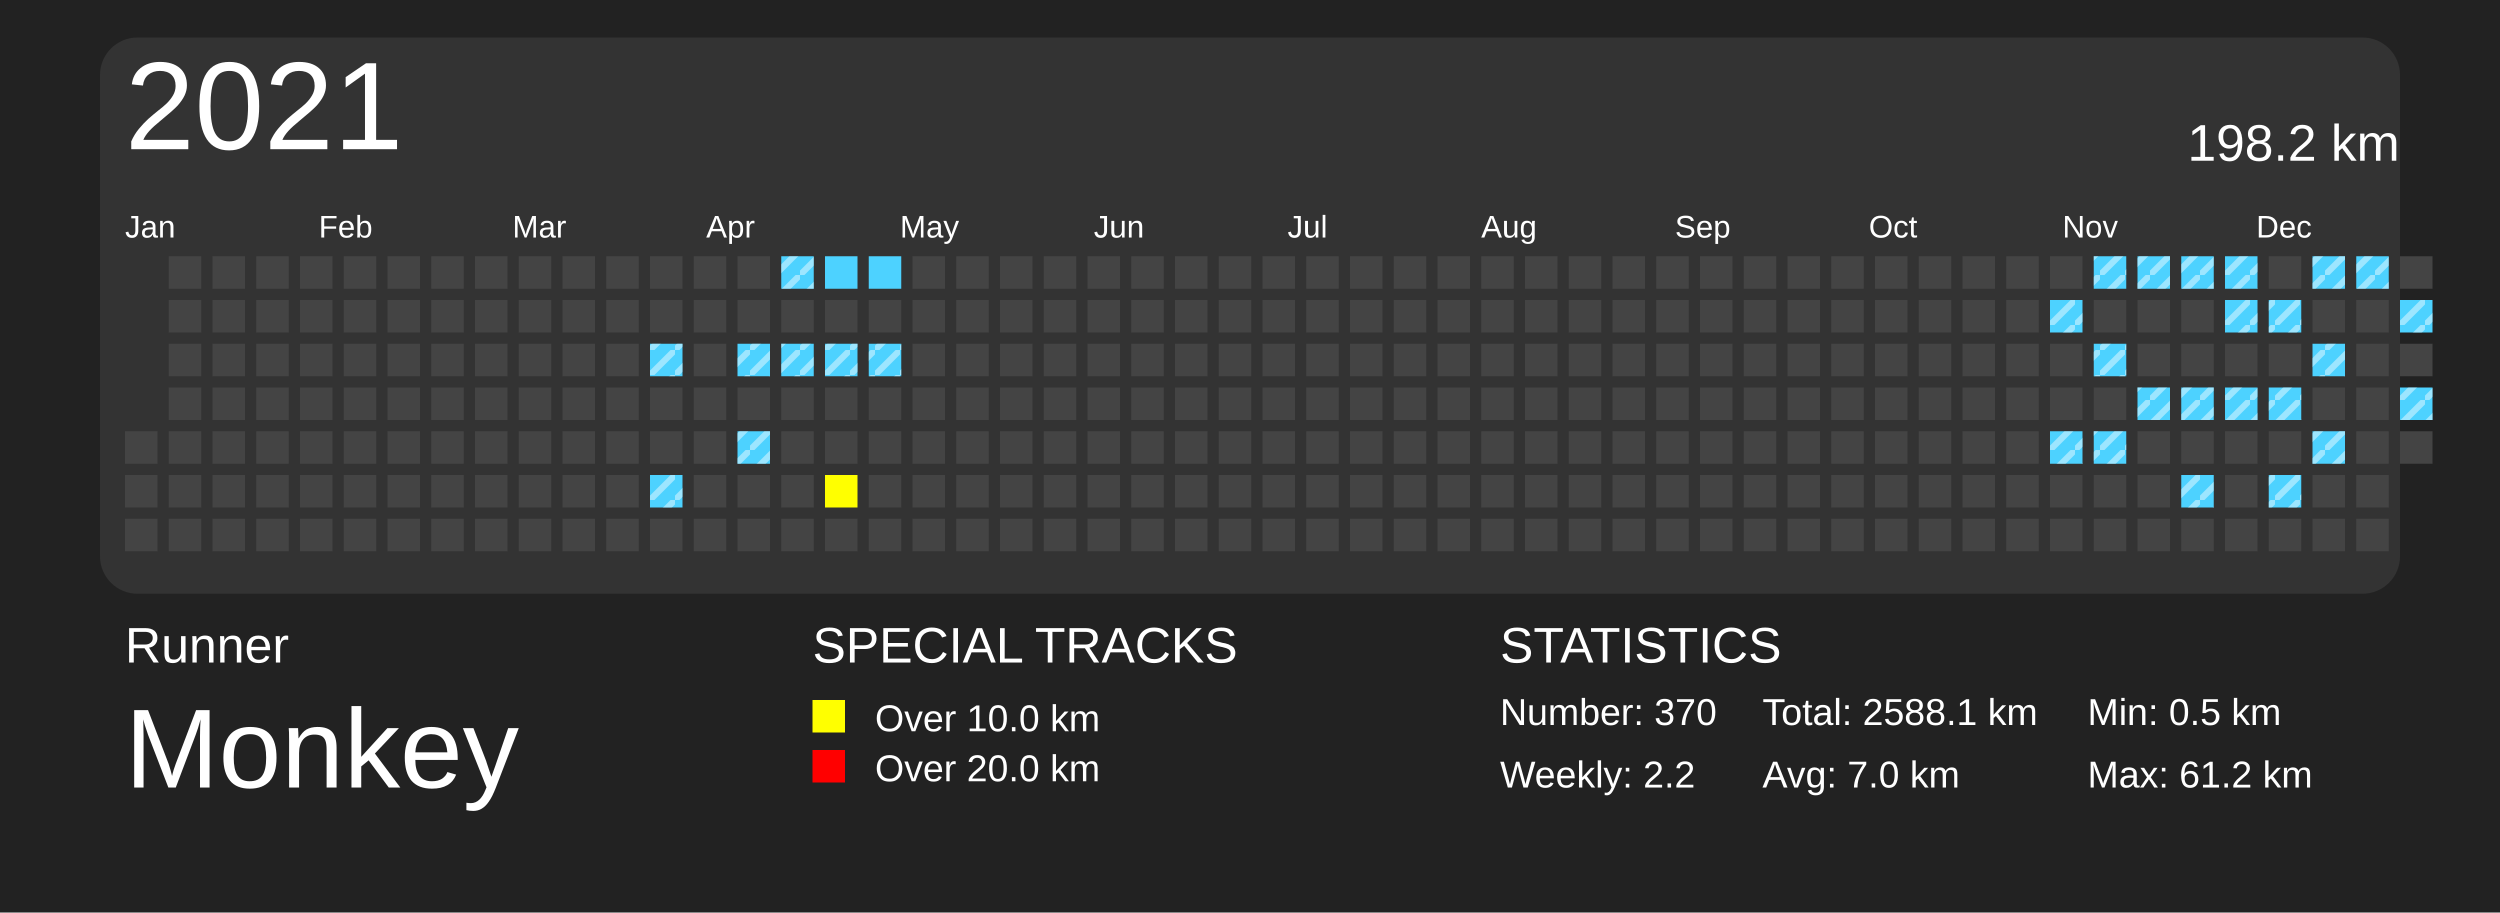
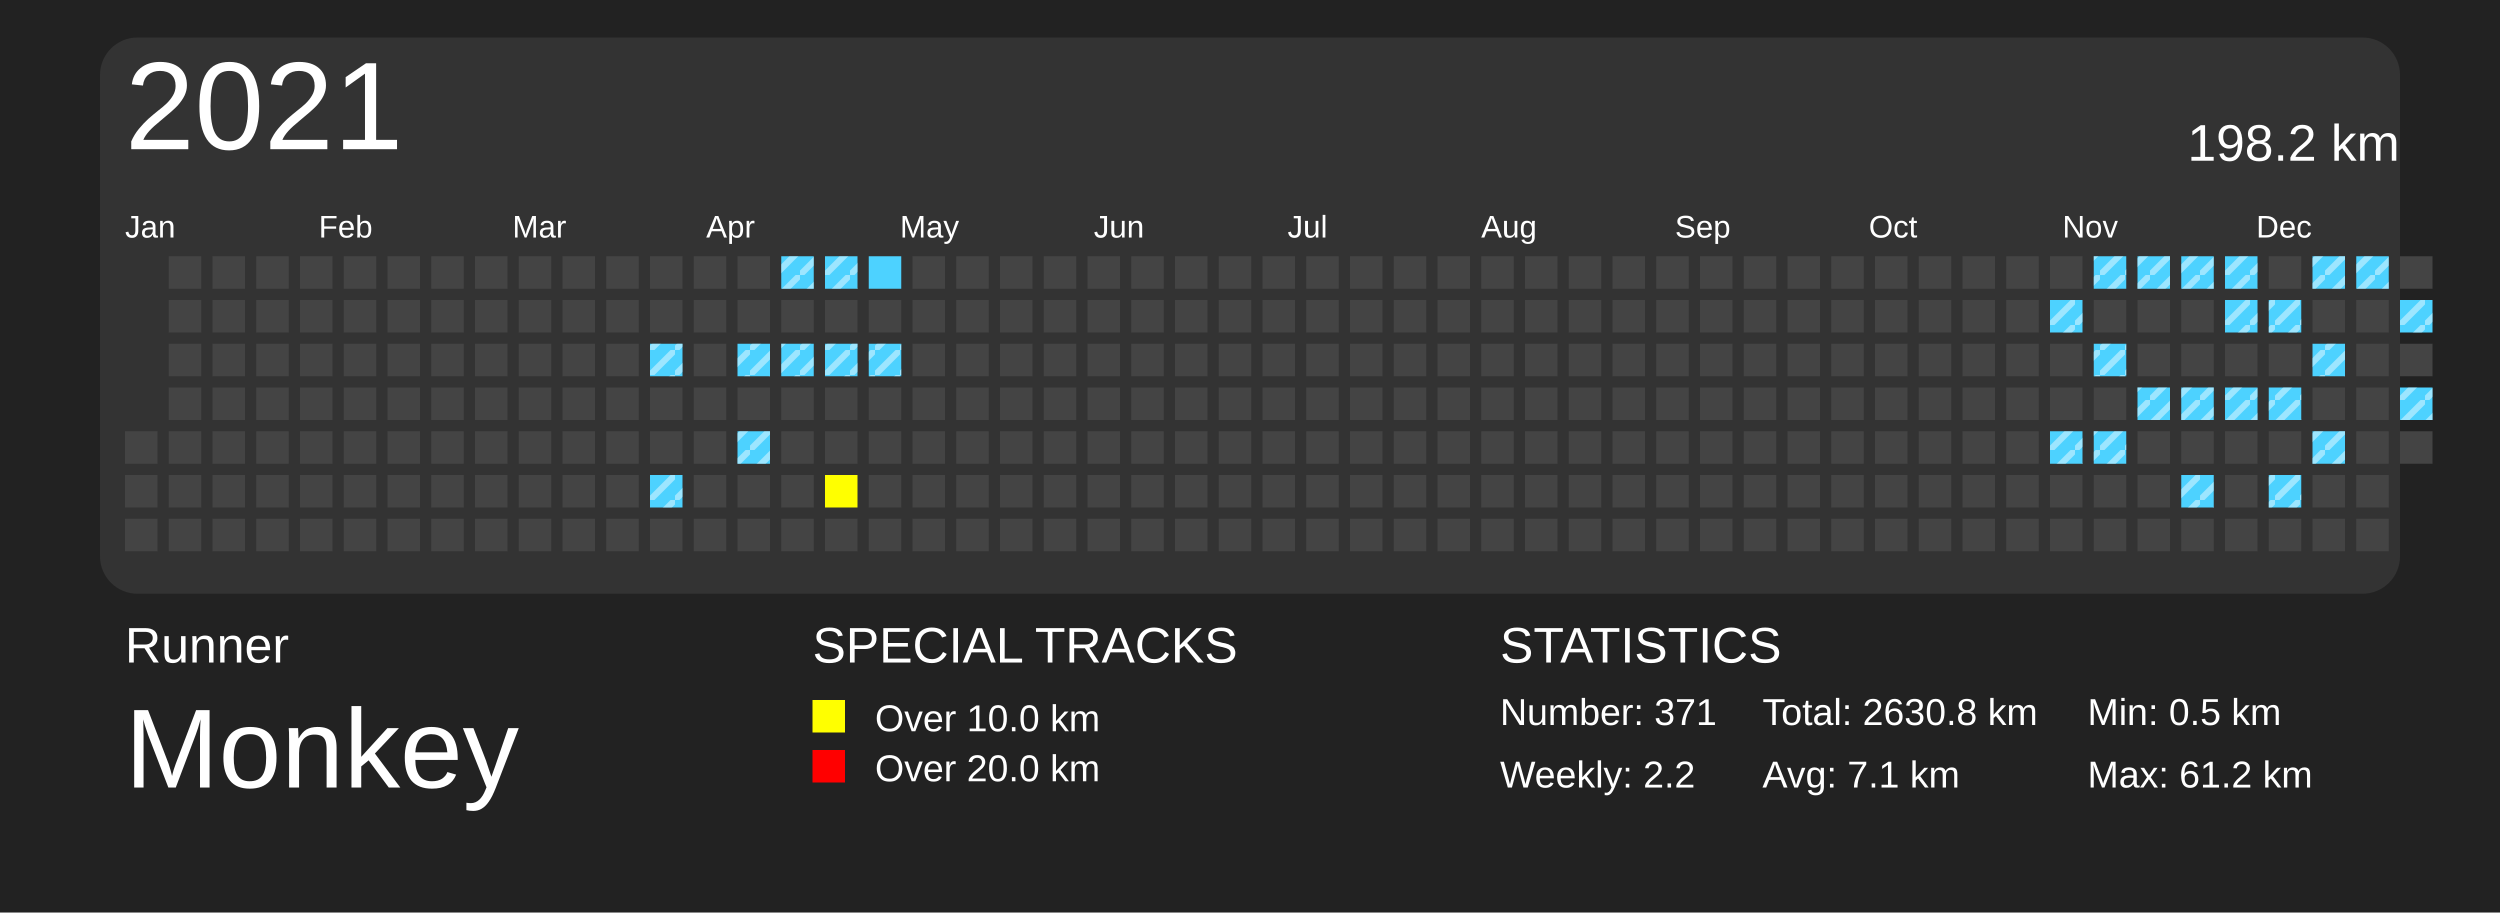
<svg xmlns="http://www.w3.org/2000/svg" baseProfile="full" height="73mm" version="1.1" viewBox="0,0,200,73" width="200mm">
  <defs>
    <pattern height="2" id="indoor-stripe" patternUnits="userSpaceOnUse" width="2">
      <line stroke="white" stroke-opacity="0.45" stroke-width="0.5" x1="0" x2="2" y1="2" y2="0" />
    </pattern>
  </defs>
  <rect fill="#222222" height="73" width="200" x="0" y="0" />
  <text fill="#FFFFFF" style="font-size:4px; font-family:Arial" x="10" y="53">Runner</text>
  <text fill="#FFFFFF" style="font-size:9px; font-family:Arial" x="10" y="63">Monkey</text>
  <text fill="#FFFFFF" style="font-size:4px; font-family:Arial" x="65" y="53">SPECIAL TRACKS</text>
  <rect fill="yellow" height="2.6" width="2.6" x="65" y="56" />
  <text fill="#FFFFFF" style="font-size:3px; font-family:Arial" x="70" y="58.5">Over 10.0 km</text>
  <rect fill="red" height="2.6" width="2.6" x="65" y="60" />
  <text fill="#FFFFFF" style="font-size:3px; font-family:Arial" x="70" y="62.5">Over 20.0 km</text>
  <text fill="#FFFFFF" style="font-size:4px; font-family:Arial" x="120" y="53">STATISTICS</text>
-   <text fill="#FFFFFF" style="font-size:3px; font-family:Arial" x="120" y="58">Number: 370</text>
+   <text fill="#FFFFFF" style="font-size:3px; font-family:Arial" x="120" y="58">Number: 371</text>
  <text fill="#FFFFFF" style="font-size:3px; font-family:Arial" x="120" y="63">Weekly: 2.2</text>
-   <text fill="#FFFFFF" style="font-size:3px; font-family:Arial" x="141" y="58">Total: 2588.1 km</text>
-   <text fill="#FFFFFF" style="font-size:3px; font-family:Arial" x="141" y="63">Avg: 7.0 km</text>
+   <text fill="#FFFFFF" style="font-size:3px; font-family:Arial" x="141" y="58">Total: 2630.8 km</text>
+   <text fill="#FFFFFF" style="font-size:3px; font-family:Arial" x="141" y="63">Avg: 7.1 km</text>
  <text fill="#FFFFFF" style="font-size:3px; font-family:Arial" x="167" y="58">Min: 0.5 km</text>
  <text fill="#FFFFFF" style="font-size:3px; font-family:Arial" x="167" y="63">Max: 61.2 km</text>
  <rect fill="#333" height="44.5" rx="3" ry="3" width="184" x="8" y="3" />
  <text dominant-baseline="hanging" fill="#FFFFFF" style="font-size:10.0px; font-family:Arial;" x="10" y="5">2021</text>
  <text dominant-baseline="hanging" fill="#FFFFFF" style="font-size:4.125px; font-family:Arial;" x="175" y="10">198.2 km</text>
  <text fill="#FFFFFF" style="font-size:2.5px; font-family:Arial" x="10.0" y="19">Jan</text>
  <text fill="#FFFFFF" style="font-size:2.5px; font-family:Arial" x="25.5" y="19">Feb</text>
  <text fill="#FFFFFF" style="font-size:2.5px; font-family:Arial" x="41.0" y="19">Mar</text>
  <text fill="#FFFFFF" style="font-size:2.5px; font-family:Arial" x="56.5" y="19">Apr</text>
  <text fill="#FFFFFF" style="font-size:2.5px; font-family:Arial" x="72.0" y="19">May</text>
  <text fill="#FFFFFF" style="font-size:2.5px; font-family:Arial" x="87.5" y="19">Jun</text>
  <text fill="#FFFFFF" style="font-size:2.5px; font-family:Arial" x="103.0" y="19">Jul</text>
  <text fill="#FFFFFF" style="font-size:2.5px; font-family:Arial" x="118.5" y="19">Aug</text>
  <text fill="#FFFFFF" style="font-size:2.5px; font-family:Arial" x="134.0" y="19">Sep</text>
  <text fill="#FFFFFF" style="font-size:2.5px; font-family:Arial" x="149.5" y="19">Oct</text>
  <text fill="#FFFFFF" style="font-size:2.5px; font-family:Arial" x="165.0" y="19">Nov</text>
  <text fill="#FFFFFF" style="font-size:2.5px; font-family:Arial" x="180.5" y="19">Dec</text>
  <rect fill="#444444" height="2.6" width="2.6" x="10.0" y="34.5" />
  <rect fill="#444444" height="2.6" width="2.6" x="10.0" y="38.0" />
  <rect fill="#444444" height="2.6" width="2.6" x="10.0" y="41.5" />
  <rect fill="#444444" height="2.6" width="2.6" x="13.5" y="20.5" />
  <rect fill="#444444" height="2.6" width="2.6" x="13.5" y="24.0" />
  <rect fill="#444444" height="2.6" width="2.6" x="13.5" y="27.5" />
  <rect fill="#444444" height="2.6" width="2.6" x="13.5" y="31.0" />
  <rect fill="#444444" height="2.6" width="2.6" x="13.5" y="34.5" />
  <rect fill="#444444" height="2.6" width="2.6" x="13.5" y="38.0" />
  <rect fill="#444444" height="2.6" width="2.6" x="13.5" y="41.5" />
  <rect fill="#444444" height="2.6" width="2.6" x="17.0" y="20.5" />
  <rect fill="#444444" height="2.6" width="2.6" x="17.0" y="24.0" />
  <rect fill="#444444" height="2.6" width="2.6" x="17.0" y="27.5" />
  <rect fill="#444444" height="2.6" width="2.6" x="17.0" y="31.0" />
  <rect fill="#444444" height="2.6" width="2.6" x="17.0" y="34.5" />
  <rect fill="#444444" height="2.6" width="2.6" x="17.0" y="38.0" />
  <rect fill="#444444" height="2.6" width="2.6" x="17.0" y="41.5" />
  <rect fill="#444444" height="2.6" width="2.6" x="20.5" y="20.5" />
  <rect fill="#444444" height="2.6" width="2.6" x="20.5" y="24.0" />
  <rect fill="#444444" height="2.6" width="2.6" x="20.5" y="27.5" />
  <rect fill="#444444" height="2.6" width="2.6" x="20.5" y="31.0" />
  <rect fill="#444444" height="2.6" width="2.6" x="20.5" y="34.5" />
  <rect fill="#444444" height="2.6" width="2.6" x="20.5" y="38.0" />
  <rect fill="#444444" height="2.6" width="2.6" x="20.5" y="41.5" />
  <rect fill="#444444" height="2.6" width="2.6" x="24.0" y="20.5" />
  <rect fill="#444444" height="2.6" width="2.6" x="24.0" y="24.0" />
  <rect fill="#444444" height="2.6" width="2.6" x="24.0" y="27.5" />
  <rect fill="#444444" height="2.6" width="2.6" x="24.0" y="31.0" />
  <rect fill="#444444" height="2.6" width="2.6" x="24.0" y="34.5" />
  <rect fill="#444444" height="2.6" width="2.6" x="24.0" y="38.0" />
  <rect fill="#444444" height="2.6" width="2.6" x="24.0" y="41.5" />
  <rect fill="#444444" height="2.6" width="2.6" x="27.5" y="20.5" />
  <rect fill="#444444" height="2.6" width="2.6" x="27.5" y="24.0" />
  <rect fill="#444444" height="2.6" width="2.6" x="27.5" y="27.5" />
  <rect fill="#444444" height="2.6" width="2.6" x="27.5" y="31.0" />
  <rect fill="#444444" height="2.6" width="2.6" x="27.5" y="34.5" />
  <rect fill="#444444" height="2.6" width="2.6" x="27.5" y="38.0" />
  <rect fill="#444444" height="2.6" width="2.6" x="27.5" y="41.5" />
  <rect fill="#444444" height="2.6" width="2.6" x="31.0" y="20.5" />
  <rect fill="#444444" height="2.6" width="2.6" x="31.0" y="24.0" />
  <rect fill="#444444" height="2.6" width="2.6" x="31.0" y="27.5" />
  <rect fill="#444444" height="2.6" width="2.6" x="31.0" y="31.0" />
  <rect fill="#444444" height="2.6" width="2.6" x="31.0" y="34.5" />
  <rect fill="#444444" height="2.6" width="2.6" x="31.0" y="38.0" />
  <rect fill="#444444" height="2.6" width="2.6" x="31.0" y="41.5" />
  <rect fill="#444444" height="2.6" width="2.6" x="34.5" y="20.5" />
  <rect fill="#444444" height="2.6" width="2.6" x="34.5" y="24.0" />
  <rect fill="#444444" height="2.6" width="2.6" x="34.5" y="27.5" />
  <rect fill="#444444" height="2.6" width="2.6" x="34.5" y="31.0" />
  <rect fill="#444444" height="2.6" width="2.6" x="34.5" y="34.5" />
  <rect fill="#444444" height="2.6" width="2.6" x="34.5" y="38.0" />
  <rect fill="#444444" height="2.6" width="2.6" x="34.5" y="41.5" />
  <rect fill="#444444" height="2.6" width="2.6" x="38.0" y="20.5" />
  <rect fill="#444444" height="2.6" width="2.6" x="38.0" y="24.0" />
  <rect fill="#444444" height="2.6" width="2.6" x="38.0" y="27.5" />
  <rect fill="#444444" height="2.6" width="2.6" x="38.0" y="31.0" />
  <rect fill="#444444" height="2.6" width="2.6" x="38.0" y="34.5" />
  <rect fill="#444444" height="2.6" width="2.6" x="38.0" y="38.0" />
  <rect fill="#444444" height="2.6" width="2.6" x="38.0" y="41.5" />
  <rect fill="#444444" height="2.6" width="2.6" x="41.5" y="20.5" />
  <rect fill="#444444" height="2.6" width="2.6" x="41.5" y="24.0" />
  <rect fill="#444444" height="2.6" width="2.6" x="41.5" y="27.5" />
  <rect fill="#444444" height="2.6" width="2.6" x="41.5" y="31.0" />
  <rect fill="#444444" height="2.6" width="2.6" x="41.5" y="34.5" />
  <rect fill="#444444" height="2.6" width="2.6" x="41.5" y="38.0" />
  <rect fill="#444444" height="2.6" width="2.6" x="41.5" y="41.5" />
  <rect fill="#444444" height="2.6" width="2.6" x="45.0" y="20.5" />
  <rect fill="#444444" height="2.6" width="2.6" x="45.0" y="24.0" />
  <rect fill="#444444" height="2.6" width="2.6" x="45.0" y="27.5" />
  <rect fill="#444444" height="2.6" width="2.6" x="45.0" y="31.0" />
  <rect fill="#444444" height="2.6" width="2.6" x="45.0" y="34.5" />
  <rect fill="#444444" height="2.6" width="2.6" x="45.0" y="38.0" />
  <rect fill="#444444" height="2.6" width="2.6" x="45.0" y="41.5" />
  <rect fill="#444444" height="2.6" width="2.6" x="48.5" y="20.5" />
  <rect fill="#444444" height="2.6" width="2.6" x="48.5" y="24.0" />
  <rect fill="#444444" height="2.6" width="2.6" x="48.5" y="27.5" />
  <rect fill="#444444" height="2.6" width="2.6" x="48.5" y="31.0" />
  <rect fill="#444444" height="2.6" width="2.6" x="48.5" y="34.5" />
  <rect fill="#444444" height="2.6" width="2.6" x="48.5" y="38.0" />
  <rect fill="#444444" height="2.6" width="2.6" x="48.5" y="41.5" />
  <rect fill="#444444" height="2.6" width="2.6" x="52.0" y="20.5" />
  <rect fill="#444444" height="2.6" width="2.6" x="52.0" y="24.0" />
  <rect fill="#4DD2FF" height="2.6" width="2.6" x="52.0" y="27.5" />
  <rect fill="url(#indoor-stripe)" height="2.6" style="pointer-events: none;" width="2.6" x="52.0" y="27.5" />
  <rect fill="#444444" height="2.6" width="2.6" x="52.0" y="31.0" />
  <rect fill="#444444" height="2.6" width="2.6" x="52.0" y="34.5" />
  <rect fill="#4DD2FF" height="2.6" width="2.6" x="52.0" y="38.0" />
  <rect fill="url(#indoor-stripe)" height="2.6" style="pointer-events: none;" width="2.6" x="52.0" y="38.0" />
  <rect fill="#444444" height="2.6" width="2.6" x="52.0" y="41.5" />
  <rect fill="#444444" height="2.6" width="2.6" x="55.5" y="20.5" />
  <rect fill="#444444" height="2.6" width="2.6" x="55.5" y="24.0" />
  <rect fill="#444444" height="2.6" width="2.6" x="55.5" y="27.5" />
  <rect fill="#444444" height="2.6" width="2.6" x="55.5" y="31.0" />
  <rect fill="#444444" height="2.6" width="2.6" x="55.5" y="34.5" />
  <rect fill="#444444" height="2.6" width="2.6" x="55.5" y="38.0" />
  <rect fill="#444444" height="2.6" width="2.6" x="55.5" y="41.5" />
  <rect fill="#444444" height="2.6" width="2.6" x="59.0" y="20.5" />
  <rect fill="#444444" height="2.6" width="2.6" x="59.0" y="24.0" />
  <rect fill="#4DD2FF" height="2.6" width="2.6" x="59.0" y="27.5" />
  <rect fill="url(#indoor-stripe)" height="2.6" style="pointer-events: none;" width="2.6" x="59.0" y="27.5" />
  <rect fill="#444444" height="2.6" width="2.6" x="59.0" y="31.0" />
  <rect fill="#4DD2FF" height="2.6" width="2.6" x="59.0" y="34.5" />
  <rect fill="url(#indoor-stripe)" height="2.6" style="pointer-events: none;" width="2.6" x="59.0" y="34.5" />
  <rect fill="#444444" height="2.6" width="2.6" x="59.0" y="38.0" />
  <rect fill="#444444" height="2.6" width="2.6" x="59.0" y="41.5" />
  <rect fill="#4DD2FF" height="2.6" width="2.6" x="62.5" y="20.5" />
  <rect fill="url(#indoor-stripe)" height="2.6" style="pointer-events: none;" width="2.6" x="62.5" y="20.5" />
  <rect fill="#444444" height="2.6" width="2.6" x="62.5" y="24.0" />
  <rect fill="#4DD2FF" height="2.6" width="2.6" x="62.5" y="27.5" />
  <rect fill="url(#indoor-stripe)" height="2.6" style="pointer-events: none;" width="2.6" x="62.5" y="27.5" />
  <rect fill="#444444" height="2.6" width="2.6" x="62.5" y="31.0" />
  <rect fill="#444444" height="2.6" width="2.6" x="62.5" y="34.5" />
  <rect fill="#444444" height="2.6" width="2.6" x="62.5" y="38.0" />
  <rect fill="#444444" height="2.6" width="2.6" x="62.5" y="41.5" />
  <rect fill="#4DD2FF" height="2.6" width="2.6" x="66.0" y="20.5" />
+   <rect fill="url(#indoor-stripe)" height="2.6" style="pointer-events: none;" width="2.6" x="66.0" y="20.5" />
  <rect fill="#444444" height="2.6" width="2.6" x="66.0" y="24.0" />
  <rect fill="#4DD2FF" height="2.6" width="2.6" x="66.0" y="27.5" />
  <rect fill="url(#indoor-stripe)" height="2.6" style="pointer-events: none;" width="2.6" x="66.0" y="27.5" />
  <rect fill="#444444" height="2.6" width="2.6" x="66.0" y="31.0" />
  <rect fill="#444444" height="2.6" width="2.6" x="66.0" y="34.5" />
  <rect fill="yellow" height="2.6" width="2.6" x="66.0" y="38.0" />
  <rect fill="#444444" height="2.6" width="2.6" x="66.0" y="41.5" />
  <rect fill="#4DD2FF" height="2.6" width="2.6" x="69.5" y="20.5" />
  <rect fill="#444444" height="2.6" width="2.6" x="69.5" y="24.0" />
  <rect fill="#4DD2FF" height="2.6" width="2.6" x="69.5" y="27.5" />
  <rect fill="url(#indoor-stripe)" height="2.6" style="pointer-events: none;" width="2.6" x="69.5" y="27.5" />
  <rect fill="#444444" height="2.6" width="2.6" x="69.5" y="31.0" />
  <rect fill="#444444" height="2.6" width="2.6" x="69.5" y="34.5" />
  <rect fill="#444444" height="2.6" width="2.6" x="69.5" y="38.0" />
  <rect fill="#444444" height="2.6" width="2.6" x="69.5" y="41.5" />
  <rect fill="#444444" height="2.6" width="2.6" x="73.0" y="20.5" />
  <rect fill="#444444" height="2.6" width="2.6" x="73.0" y="24.0" />
  <rect fill="#444444" height="2.6" width="2.6" x="73.0" y="27.5" />
  <rect fill="#444444" height="2.6" width="2.6" x="73.0" y="31.0" />
  <rect fill="#444444" height="2.6" width="2.6" x="73.0" y="34.5" />
  <rect fill="#444444" height="2.6" width="2.6" x="73.0" y="38.0" />
  <rect fill="#444444" height="2.6" width="2.6" x="73.0" y="41.5" />
  <rect fill="#444444" height="2.6" width="2.6" x="76.5" y="20.5" />
  <rect fill="#444444" height="2.6" width="2.6" x="76.5" y="24.0" />
  <rect fill="#444444" height="2.6" width="2.6" x="76.5" y="27.5" />
  <rect fill="#444444" height="2.6" width="2.6" x="76.5" y="31.0" />
  <rect fill="#444444" height="2.6" width="2.6" x="76.5" y="34.5" />
  <rect fill="#444444" height="2.6" width="2.6" x="76.5" y="38.0" />
  <rect fill="#444444" height="2.6" width="2.6" x="76.5" y="41.5" />
  <rect fill="#444444" height="2.6" width="2.6" x="80.0" y="20.5" />
  <rect fill="#444444" height="2.6" width="2.6" x="80.0" y="24.0" />
  <rect fill="#444444" height="2.6" width="2.6" x="80.0" y="27.5" />
  <rect fill="#444444" height="2.6" width="2.6" x="80.0" y="31.0" />
  <rect fill="#444444" height="2.6" width="2.6" x="80.0" y="34.5" />
  <rect fill="#444444" height="2.6" width="2.6" x="80.0" y="38.0" />
  <rect fill="#444444" height="2.6" width="2.6" x="80.0" y="41.5" />
  <rect fill="#444444" height="2.6" width="2.6" x="83.5" y="20.5" />
  <rect fill="#444444" height="2.6" width="2.6" x="83.5" y="24.0" />
  <rect fill="#444444" height="2.6" width="2.6" x="83.5" y="27.5" />
  <rect fill="#444444" height="2.6" width="2.6" x="83.5" y="31.0" />
  <rect fill="#444444" height="2.6" width="2.6" x="83.5" y="34.5" />
  <rect fill="#444444" height="2.6" width="2.6" x="83.5" y="38.0" />
  <rect fill="#444444" height="2.6" width="2.6" x="83.5" y="41.5" />
  <rect fill="#444444" height="2.6" width="2.6" x="87.0" y="20.5" />
  <rect fill="#444444" height="2.6" width="2.6" x="87.0" y="24.0" />
  <rect fill="#444444" height="2.6" width="2.6" x="87.0" y="27.5" />
  <rect fill="#444444" height="2.6" width="2.6" x="87.0" y="31.0" />
  <rect fill="#444444" height="2.6" width="2.6" x="87.0" y="34.5" />
  <rect fill="#444444" height="2.6" width="2.6" x="87.0" y="38.0" />
  <rect fill="#444444" height="2.6" width="2.6" x="87.0" y="41.5" />
  <rect fill="#444444" height="2.6" width="2.6" x="90.5" y="20.5" />
  <rect fill="#444444" height="2.6" width="2.6" x="90.5" y="24.0" />
  <rect fill="#444444" height="2.6" width="2.6" x="90.5" y="27.5" />
  <rect fill="#444444" height="2.6" width="2.6" x="90.5" y="31.0" />
  <rect fill="#444444" height="2.6" width="2.6" x="90.5" y="34.5" />
  <rect fill="#444444" height="2.6" width="2.6" x="90.5" y="38.0" />
  <rect fill="#444444" height="2.6" width="2.6" x="90.5" y="41.5" />
  <rect fill="#444444" height="2.6" width="2.6" x="94.0" y="20.5" />
  <rect fill="#444444" height="2.6" width="2.6" x="94.0" y="24.0" />
  <rect fill="#444444" height="2.6" width="2.6" x="94.0" y="27.5" />
  <rect fill="#444444" height="2.6" width="2.6" x="94.0" y="31.0" />
  <rect fill="#444444" height="2.6" width="2.6" x="94.0" y="34.5" />
  <rect fill="#444444" height="2.6" width="2.6" x="94.0" y="38.0" />
  <rect fill="#444444" height="2.6" width="2.6" x="94.0" y="41.5" />
  <rect fill="#444444" height="2.6" width="2.6" x="97.5" y="20.5" />
  <rect fill="#444444" height="2.6" width="2.6" x="97.5" y="24.0" />
  <rect fill="#444444" height="2.6" width="2.6" x="97.5" y="27.5" />
  <rect fill="#444444" height="2.6" width="2.6" x="97.5" y="31.0" />
  <rect fill="#444444" height="2.6" width="2.6" x="97.5" y="34.5" />
  <rect fill="#444444" height="2.6" width="2.6" x="97.5" y="38.0" />
  <rect fill="#444444" height="2.6" width="2.6" x="97.5" y="41.5" />
  <rect fill="#444444" height="2.6" width="2.6" x="101.0" y="20.5" />
  <rect fill="#444444" height="2.6" width="2.6" x="101.0" y="24.0" />
  <rect fill="#444444" height="2.6" width="2.6" x="101.0" y="27.5" />
  <rect fill="#444444" height="2.6" width="2.6" x="101.0" y="31.0" />
  <rect fill="#444444" height="2.6" width="2.6" x="101.0" y="34.5" />
  <rect fill="#444444" height="2.6" width="2.6" x="101.0" y="38.0" />
  <rect fill="#444444" height="2.6" width="2.6" x="101.0" y="41.5" />
  <rect fill="#444444" height="2.6" width="2.6" x="104.5" y="20.5" />
  <rect fill="#444444" height="2.6" width="2.6" x="104.5" y="24.0" />
  <rect fill="#444444" height="2.6" width="2.6" x="104.5" y="27.5" />
  <rect fill="#444444" height="2.6" width="2.6" x="104.5" y="31.0" />
  <rect fill="#444444" height="2.6" width="2.6" x="104.5" y="34.5" />
  <rect fill="#444444" height="2.6" width="2.6" x="104.5" y="38.0" />
  <rect fill="#444444" height="2.6" width="2.6" x="104.5" y="41.5" />
  <rect fill="#444444" height="2.6" width="2.6" x="108.0" y="20.5" />
  <rect fill="#444444" height="2.6" width="2.6" x="108.0" y="24.0" />
  <rect fill="#444444" height="2.6" width="2.6" x="108.0" y="27.5" />
  <rect fill="#444444" height="2.6" width="2.6" x="108.0" y="31.0" />
  <rect fill="#444444" height="2.6" width="2.6" x="108.0" y="34.5" />
  <rect fill="#444444" height="2.6" width="2.6" x="108.0" y="38.0" />
  <rect fill="#444444" height="2.6" width="2.6" x="108.0" y="41.5" />
  <rect fill="#444444" height="2.6" width="2.6" x="111.5" y="20.5" />
  <rect fill="#444444" height="2.6" width="2.6" x="111.5" y="24.0" />
  <rect fill="#444444" height="2.6" width="2.6" x="111.5" y="27.5" />
  <rect fill="#444444" height="2.6" width="2.6" x="111.5" y="31.0" />
  <rect fill="#444444" height="2.6" width="2.6" x="111.5" y="34.5" />
  <rect fill="#444444" height="2.6" width="2.6" x="111.5" y="38.0" />
  <rect fill="#444444" height="2.6" width="2.6" x="111.5" y="41.5" />
  <rect fill="#444444" height="2.6" width="2.6" x="115.0" y="20.5" />
  <rect fill="#444444" height="2.6" width="2.6" x="115.0" y="24.0" />
  <rect fill="#444444" height="2.6" width="2.6" x="115.0" y="27.5" />
  <rect fill="#444444" height="2.6" width="2.6" x="115.0" y="31.0" />
  <rect fill="#444444" height="2.6" width="2.6" x="115.0" y="34.5" />
  <rect fill="#444444" height="2.6" width="2.6" x="115.0" y="38.0" />
  <rect fill="#444444" height="2.6" width="2.6" x="115.0" y="41.5" />
  <rect fill="#444444" height="2.6" width="2.6" x="118.5" y="20.5" />
  <rect fill="#444444" height="2.6" width="2.6" x="118.5" y="24.0" />
  <rect fill="#444444" height="2.6" width="2.6" x="118.5" y="27.5" />
  <rect fill="#444444" height="2.6" width="2.6" x="118.5" y="31.0" />
  <rect fill="#444444" height="2.6" width="2.6" x="118.5" y="34.5" />
  <rect fill="#444444" height="2.6" width="2.6" x="118.5" y="38.0" />
  <rect fill="#444444" height="2.6" width="2.6" x="118.5" y="41.5" />
  <rect fill="#444444" height="2.6" width="2.6" x="122.0" y="20.5" />
  <rect fill="#444444" height="2.6" width="2.6" x="122.0" y="24.0" />
  <rect fill="#444444" height="2.6" width="2.6" x="122.0" y="27.5" />
  <rect fill="#444444" height="2.6" width="2.6" x="122.0" y="31.0" />
  <rect fill="#444444" height="2.6" width="2.6" x="122.0" y="34.5" />
  <rect fill="#444444" height="2.6" width="2.6" x="122.0" y="38.0" />
  <rect fill="#444444" height="2.6" width="2.6" x="122.0" y="41.5" />
  <rect fill="#444444" height="2.6" width="2.6" x="125.5" y="20.5" />
  <rect fill="#444444" height="2.6" width="2.6" x="125.5" y="24.0" />
  <rect fill="#444444" height="2.6" width="2.6" x="125.5" y="27.5" />
  <rect fill="#444444" height="2.6" width="2.6" x="125.5" y="31.0" />
  <rect fill="#444444" height="2.6" width="2.6" x="125.5" y="34.5" />
  <rect fill="#444444" height="2.6" width="2.6" x="125.5" y="38.0" />
  <rect fill="#444444" height="2.6" width="2.6" x="125.5" y="41.5" />
  <rect fill="#444444" height="2.6" width="2.6" x="129.0" y="20.5" />
  <rect fill="#444444" height="2.6" width="2.6" x="129.0" y="24.0" />
  <rect fill="#444444" height="2.6" width="2.6" x="129.0" y="27.5" />
  <rect fill="#444444" height="2.6" width="2.6" x="129.0" y="31.0" />
  <rect fill="#444444" height="2.6" width="2.6" x="129.0" y="34.5" />
  <rect fill="#444444" height="2.6" width="2.6" x="129.0" y="38.0" />
  <rect fill="#444444" height="2.6" width="2.6" x="129.0" y="41.5" />
  <rect fill="#444444" height="2.6" width="2.6" x="132.5" y="20.5" />
  <rect fill="#444444" height="2.6" width="2.6" x="132.5" y="24.0" />
  <rect fill="#444444" height="2.6" width="2.6" x="132.5" y="27.5" />
  <rect fill="#444444" height="2.6" width="2.6" x="132.5" y="31.0" />
  <rect fill="#444444" height="2.6" width="2.6" x="132.5" y="34.5" />
  <rect fill="#444444" height="2.6" width="2.6" x="132.5" y="38.0" />
  <rect fill="#444444" height="2.6" width="2.6" x="132.5" y="41.5" />
  <rect fill="#444444" height="2.6" width="2.6" x="136.0" y="20.5" />
  <rect fill="#444444" height="2.6" width="2.6" x="136.0" y="24.0" />
  <rect fill="#444444" height="2.6" width="2.6" x="136.0" y="27.5" />
  <rect fill="#444444" height="2.6" width="2.6" x="136.0" y="31.0" />
  <rect fill="#444444" height="2.6" width="2.6" x="136.0" y="34.5" />
  <rect fill="#444444" height="2.6" width="2.6" x="136.0" y="38.0" />
  <rect fill="#444444" height="2.6" width="2.6" x="136.0" y="41.5" />
  <rect fill="#444444" height="2.6" width="2.6" x="139.5" y="20.5" />
  <rect fill="#444444" height="2.6" width="2.6" x="139.5" y="24.0" />
  <rect fill="#444444" height="2.6" width="2.6" x="139.5" y="27.5" />
  <rect fill="#444444" height="2.6" width="2.6" x="139.5" y="31.0" />
  <rect fill="#444444" height="2.6" width="2.6" x="139.5" y="34.5" />
  <rect fill="#444444" height="2.6" width="2.6" x="139.5" y="38.0" />
  <rect fill="#444444" height="2.6" width="2.6" x="139.5" y="41.5" />
  <rect fill="#444444" height="2.6" width="2.6" x="143.0" y="20.5" />
  <rect fill="#444444" height="2.6" width="2.6" x="143.0" y="24.0" />
  <rect fill="#444444" height="2.6" width="2.6" x="143.0" y="27.5" />
  <rect fill="#444444" height="2.6" width="2.6" x="143.0" y="31.0" />
  <rect fill="#444444" height="2.6" width="2.6" x="143.0" y="34.5" />
  <rect fill="#444444" height="2.6" width="2.6" x="143.0" y="38.0" />
  <rect fill="#444444" height="2.6" width="2.6" x="143.0" y="41.5" />
  <rect fill="#444444" height="2.6" width="2.6" x="146.5" y="20.5" />
  <rect fill="#444444" height="2.6" width="2.6" x="146.5" y="24.0" />
  <rect fill="#444444" height="2.6" width="2.6" x="146.5" y="27.5" />
  <rect fill="#444444" height="2.6" width="2.6" x="146.5" y="31.0" />
  <rect fill="#444444" height="2.6" width="2.6" x="146.5" y="34.5" />
  <rect fill="#444444" height="2.6" width="2.6" x="146.5" y="38.0" />
  <rect fill="#444444" height="2.6" width="2.6" x="146.5" y="41.5" />
  <rect fill="#444444" height="2.6" width="2.6" x="150.0" y="20.5" />
  <rect fill="#444444" height="2.6" width="2.6" x="150.0" y="24.0" />
  <rect fill="#444444" height="2.6" width="2.6" x="150.0" y="27.5" />
  <rect fill="#444444" height="2.6" width="2.6" x="150.0" y="31.0" />
  <rect fill="#444444" height="2.6" width="2.6" x="150.0" y="34.5" />
  <rect fill="#444444" height="2.6" width="2.6" x="150.0" y="38.0" />
  <rect fill="#444444" height="2.6" width="2.6" x="150.0" y="41.5" />
  <rect fill="#444444" height="2.6" width="2.6" x="153.5" y="20.5" />
  <rect fill="#444444" height="2.6" width="2.6" x="153.5" y="24.0" />
  <rect fill="#444444" height="2.6" width="2.6" x="153.5" y="27.5" />
  <rect fill="#444444" height="2.6" width="2.6" x="153.5" y="31.0" />
  <rect fill="#444444" height="2.6" width="2.6" x="153.5" y="34.5" />
  <rect fill="#444444" height="2.6" width="2.6" x="153.5" y="38.0" />
  <rect fill="#444444" height="2.6" width="2.6" x="153.5" y="41.5" />
  <rect fill="#444444" height="2.6" width="2.6" x="157.0" y="20.5" />
  <rect fill="#444444" height="2.6" width="2.6" x="157.0" y="24.0" />
  <rect fill="#444444" height="2.6" width="2.6" x="157.0" y="27.5" />
  <rect fill="#444444" height="2.6" width="2.6" x="157.0" y="31.0" />
  <rect fill="#444444" height="2.6" width="2.6" x="157.0" y="34.5" />
  <rect fill="#444444" height="2.6" width="2.6" x="157.0" y="38.0" />
  <rect fill="#444444" height="2.6" width="2.6" x="157.0" y="41.5" />
  <rect fill="#444444" height="2.6" width="2.6" x="160.5" y="20.5" />
  <rect fill="#444444" height="2.6" width="2.6" x="160.5" y="24.0" />
  <rect fill="#444444" height="2.6" width="2.6" x="160.5" y="27.5" />
  <rect fill="#444444" height="2.6" width="2.6" x="160.5" y="31.0" />
  <rect fill="#444444" height="2.6" width="2.6" x="160.5" y="34.5" />
  <rect fill="#444444" height="2.6" width="2.6" x="160.5" y="38.0" />
  <rect fill="#444444" height="2.6" width="2.6" x="160.5" y="41.5" />
  <rect fill="#444444" height="2.6" width="2.6" x="164.0" y="20.5" />
  <rect fill="#4DD2FF" height="2.6" width="2.6" x="164.0" y="24.0" />
  <rect fill="url(#indoor-stripe)" height="2.6" style="pointer-events: none;" width="2.6" x="164.0" y="24.0" />
  <rect fill="#444444" height="2.6" width="2.6" x="164.0" y="27.5" />
  <rect fill="#444444" height="2.6" width="2.6" x="164.0" y="31.0" />
  <rect fill="#4DD2FF" height="2.6" width="2.6" x="164.0" y="34.5" />
  <rect fill="url(#indoor-stripe)" height="2.6" style="pointer-events: none;" width="2.6" x="164.0" y="34.5" />
  <rect fill="#444444" height="2.6" width="2.6" x="164.0" y="38.0" />
  <rect fill="#444444" height="2.6" width="2.6" x="164.0" y="41.5" />
  <rect fill="#4DD2FF" height="2.6" width="2.6" x="167.5" y="20.5" />
  <rect fill="url(#indoor-stripe)" height="2.6" style="pointer-events: none;" width="2.6" x="167.5" y="20.5" />
  <rect fill="#444444" height="2.6" width="2.6" x="167.5" y="24.0" />
  <rect fill="#4DD2FF" height="2.6" width="2.6" x="167.5" y="27.5" />
  <rect fill="url(#indoor-stripe)" height="2.6" style="pointer-events: none;" width="2.6" x="167.5" y="27.5" />
  <rect fill="#444444" height="2.6" width="2.6" x="167.5" y="31.0" />
  <rect fill="#4DD2FF" height="2.6" width="2.6" x="167.5" y="34.5" />
  <rect fill="url(#indoor-stripe)" height="2.6" style="pointer-events: none;" width="2.6" x="167.5" y="34.5" />
  <rect fill="#444444" height="2.6" width="2.6" x="167.5" y="38.0" />
  <rect fill="#444444" height="2.6" width="2.6" x="167.5" y="41.5" />
  <rect fill="#4DD2FF" height="2.6" width="2.6" x="171.0" y="20.5" />
  <rect fill="url(#indoor-stripe)" height="2.6" style="pointer-events: none;" width="2.6" x="171.0" y="20.5" />
  <rect fill="#444444" height="2.6" width="2.6" x="171.0" y="24.0" />
  <rect fill="#444444" height="2.6" width="2.6" x="171.0" y="27.5" />
  <rect fill="#4DD2FF" height="2.6" width="2.6" x="171.0" y="31.0" />
  <rect fill="url(#indoor-stripe)" height="2.6" style="pointer-events: none;" width="2.6" x="171.0" y="31.0" />
  <rect fill="#444444" height="2.6" width="2.6" x="171.0" y="34.5" />
  <rect fill="#444444" height="2.6" width="2.6" x="171.0" y="38.0" />
  <rect fill="#444444" height="2.6" width="2.6" x="171.0" y="41.5" />
  <rect fill="#4DD2FF" height="2.6" width="2.6" x="174.5" y="20.5" />
  <rect fill="url(#indoor-stripe)" height="2.6" style="pointer-events: none;" width="2.6" x="174.5" y="20.5" />
  <rect fill="#444444" height="2.6" width="2.6" x="174.5" y="24.0" />
  <rect fill="#444444" height="2.6" width="2.6" x="174.5" y="27.5" />
  <rect fill="#4DD2FF" height="2.6" width="2.6" x="174.5" y="31.0" />
  <rect fill="url(#indoor-stripe)" height="2.6" style="pointer-events: none;" width="2.6" x="174.5" y="31.0" />
  <rect fill="#444444" height="2.6" width="2.6" x="174.5" y="34.5" />
  <rect fill="#4DD2FF" height="2.6" width="2.6" x="174.5" y="38.0" />
  <rect fill="url(#indoor-stripe)" height="2.6" style="pointer-events: none;" width="2.6" x="174.5" y="38.0" />
  <rect fill="#444444" height="2.6" width="2.6" x="174.5" y="41.5" />
  <rect fill="#4DD2FF" height="2.6" width="2.6" x="178.0" y="20.5" />
  <rect fill="url(#indoor-stripe)" height="2.6" style="pointer-events: none;" width="2.6" x="178.0" y="20.5" />
  <rect fill="#4DD2FF" height="2.6" width="2.6" x="178.0" y="24.0" />
  <rect fill="url(#indoor-stripe)" height="2.6" style="pointer-events: none;" width="2.6" x="178.0" y="24.0" />
  <rect fill="#444444" height="2.6" width="2.6" x="178.0" y="27.5" />
  <rect fill="#4DD2FF" height="2.6" width="2.6" x="178.0" y="31.0" />
  <rect fill="url(#indoor-stripe)" height="2.6" style="pointer-events: none;" width="2.6" x="178.0" y="31.0" />
  <rect fill="#444444" height="2.6" width="2.6" x="178.0" y="34.5" />
  <rect fill="#444444" height="2.6" width="2.6" x="178.0" y="38.0" />
  <rect fill="#444444" height="2.6" width="2.6" x="178.0" y="41.5" />
  <rect fill="#444444" height="2.6" width="2.6" x="181.5" y="20.5" />
  <rect fill="#4DD2FF" height="2.6" width="2.6" x="181.5" y="24.0" />
  <rect fill="url(#indoor-stripe)" height="2.6" style="pointer-events: none;" width="2.6" x="181.5" y="24.0" />
  <rect fill="#444444" height="2.6" width="2.6" x="181.5" y="27.5" />
  <rect fill="#4DD2FF" height="2.6" width="2.6" x="181.5" y="31.0" />
  <rect fill="url(#indoor-stripe)" height="2.6" style="pointer-events: none;" width="2.6" x="181.5" y="31.0" />
  <rect fill="#444444" height="2.6" width="2.6" x="181.5" y="34.5" />
  <rect fill="#4DD2FF" height="2.6" width="2.6" x="181.5" y="38.0" />
  <rect fill="url(#indoor-stripe)" height="2.6" style="pointer-events: none;" width="2.6" x="181.5" y="38.0" />
  <rect fill="#444444" height="2.6" width="2.6" x="181.5" y="41.5" />
  <rect fill="#4DD2FF" height="2.6" width="2.6" x="185.0" y="20.5" />
  <rect fill="url(#indoor-stripe)" height="2.6" style="pointer-events: none;" width="2.6" x="185.0" y="20.5" />
  <rect fill="#444444" height="2.6" width="2.6" x="185.0" y="24.0" />
  <rect fill="#4DD2FF" height="2.6" width="2.6" x="185.0" y="27.5" />
  <rect fill="url(#indoor-stripe)" height="2.6" style="pointer-events: none;" width="2.6" x="185.0" y="27.5" />
  <rect fill="#444444" height="2.6" width="2.6" x="185.0" y="31.0" />
  <rect fill="#4DD2FF" height="2.6" width="2.6" x="185.0" y="34.5" />
  <rect fill="url(#indoor-stripe)" height="2.6" style="pointer-events: none;" width="2.6" x="185.0" y="34.5" />
  <rect fill="#444444" height="2.6" width="2.6" x="185.0" y="38.0" />
  <rect fill="#444444" height="2.6" width="2.6" x="185.0" y="41.5" />
  <rect fill="#4DD2FF" height="2.6" width="2.6" x="188.5" y="20.5" />
  <rect fill="url(#indoor-stripe)" height="2.6" style="pointer-events: none;" width="2.6" x="188.5" y="20.5" />
  <rect fill="#444444" height="2.6" width="2.6" x="188.5" y="24.0" />
  <rect fill="#444444" height="2.6" width="2.6" x="188.5" y="27.5" />
  <rect fill="#444444" height="2.6" width="2.6" x="188.5" y="31.0" />
  <rect fill="#444444" height="2.6" width="2.6" x="188.5" y="34.5" />
  <rect fill="#444444" height="2.6" width="2.6" x="188.5" y="38.0" />
  <rect fill="#444444" height="2.6" width="2.6" x="188.5" y="41.5" />
  <rect fill="#444444" height="2.6" width="2.6" x="192.0" y="20.5" />
  <rect fill="#4DD2FF" height="2.6" width="2.6" x="192.0" y="24.0" />
  <rect fill="url(#indoor-stripe)" height="2.6" style="pointer-events: none;" width="2.6" x="192.0" y="24.0" />
  <rect fill="#444444" height="2.6" width="2.6" x="192.0" y="27.5" />
  <rect fill="#4DD2FF" height="2.6" width="2.6" x="192.0" y="31.0" />
  <rect fill="url(#indoor-stripe)" height="2.6" style="pointer-events: none;" width="2.6" x="192.0" y="31.0" />
  <rect fill="#444444" height="2.6" width="2.6" x="192.0" y="34.5" />
</svg>
